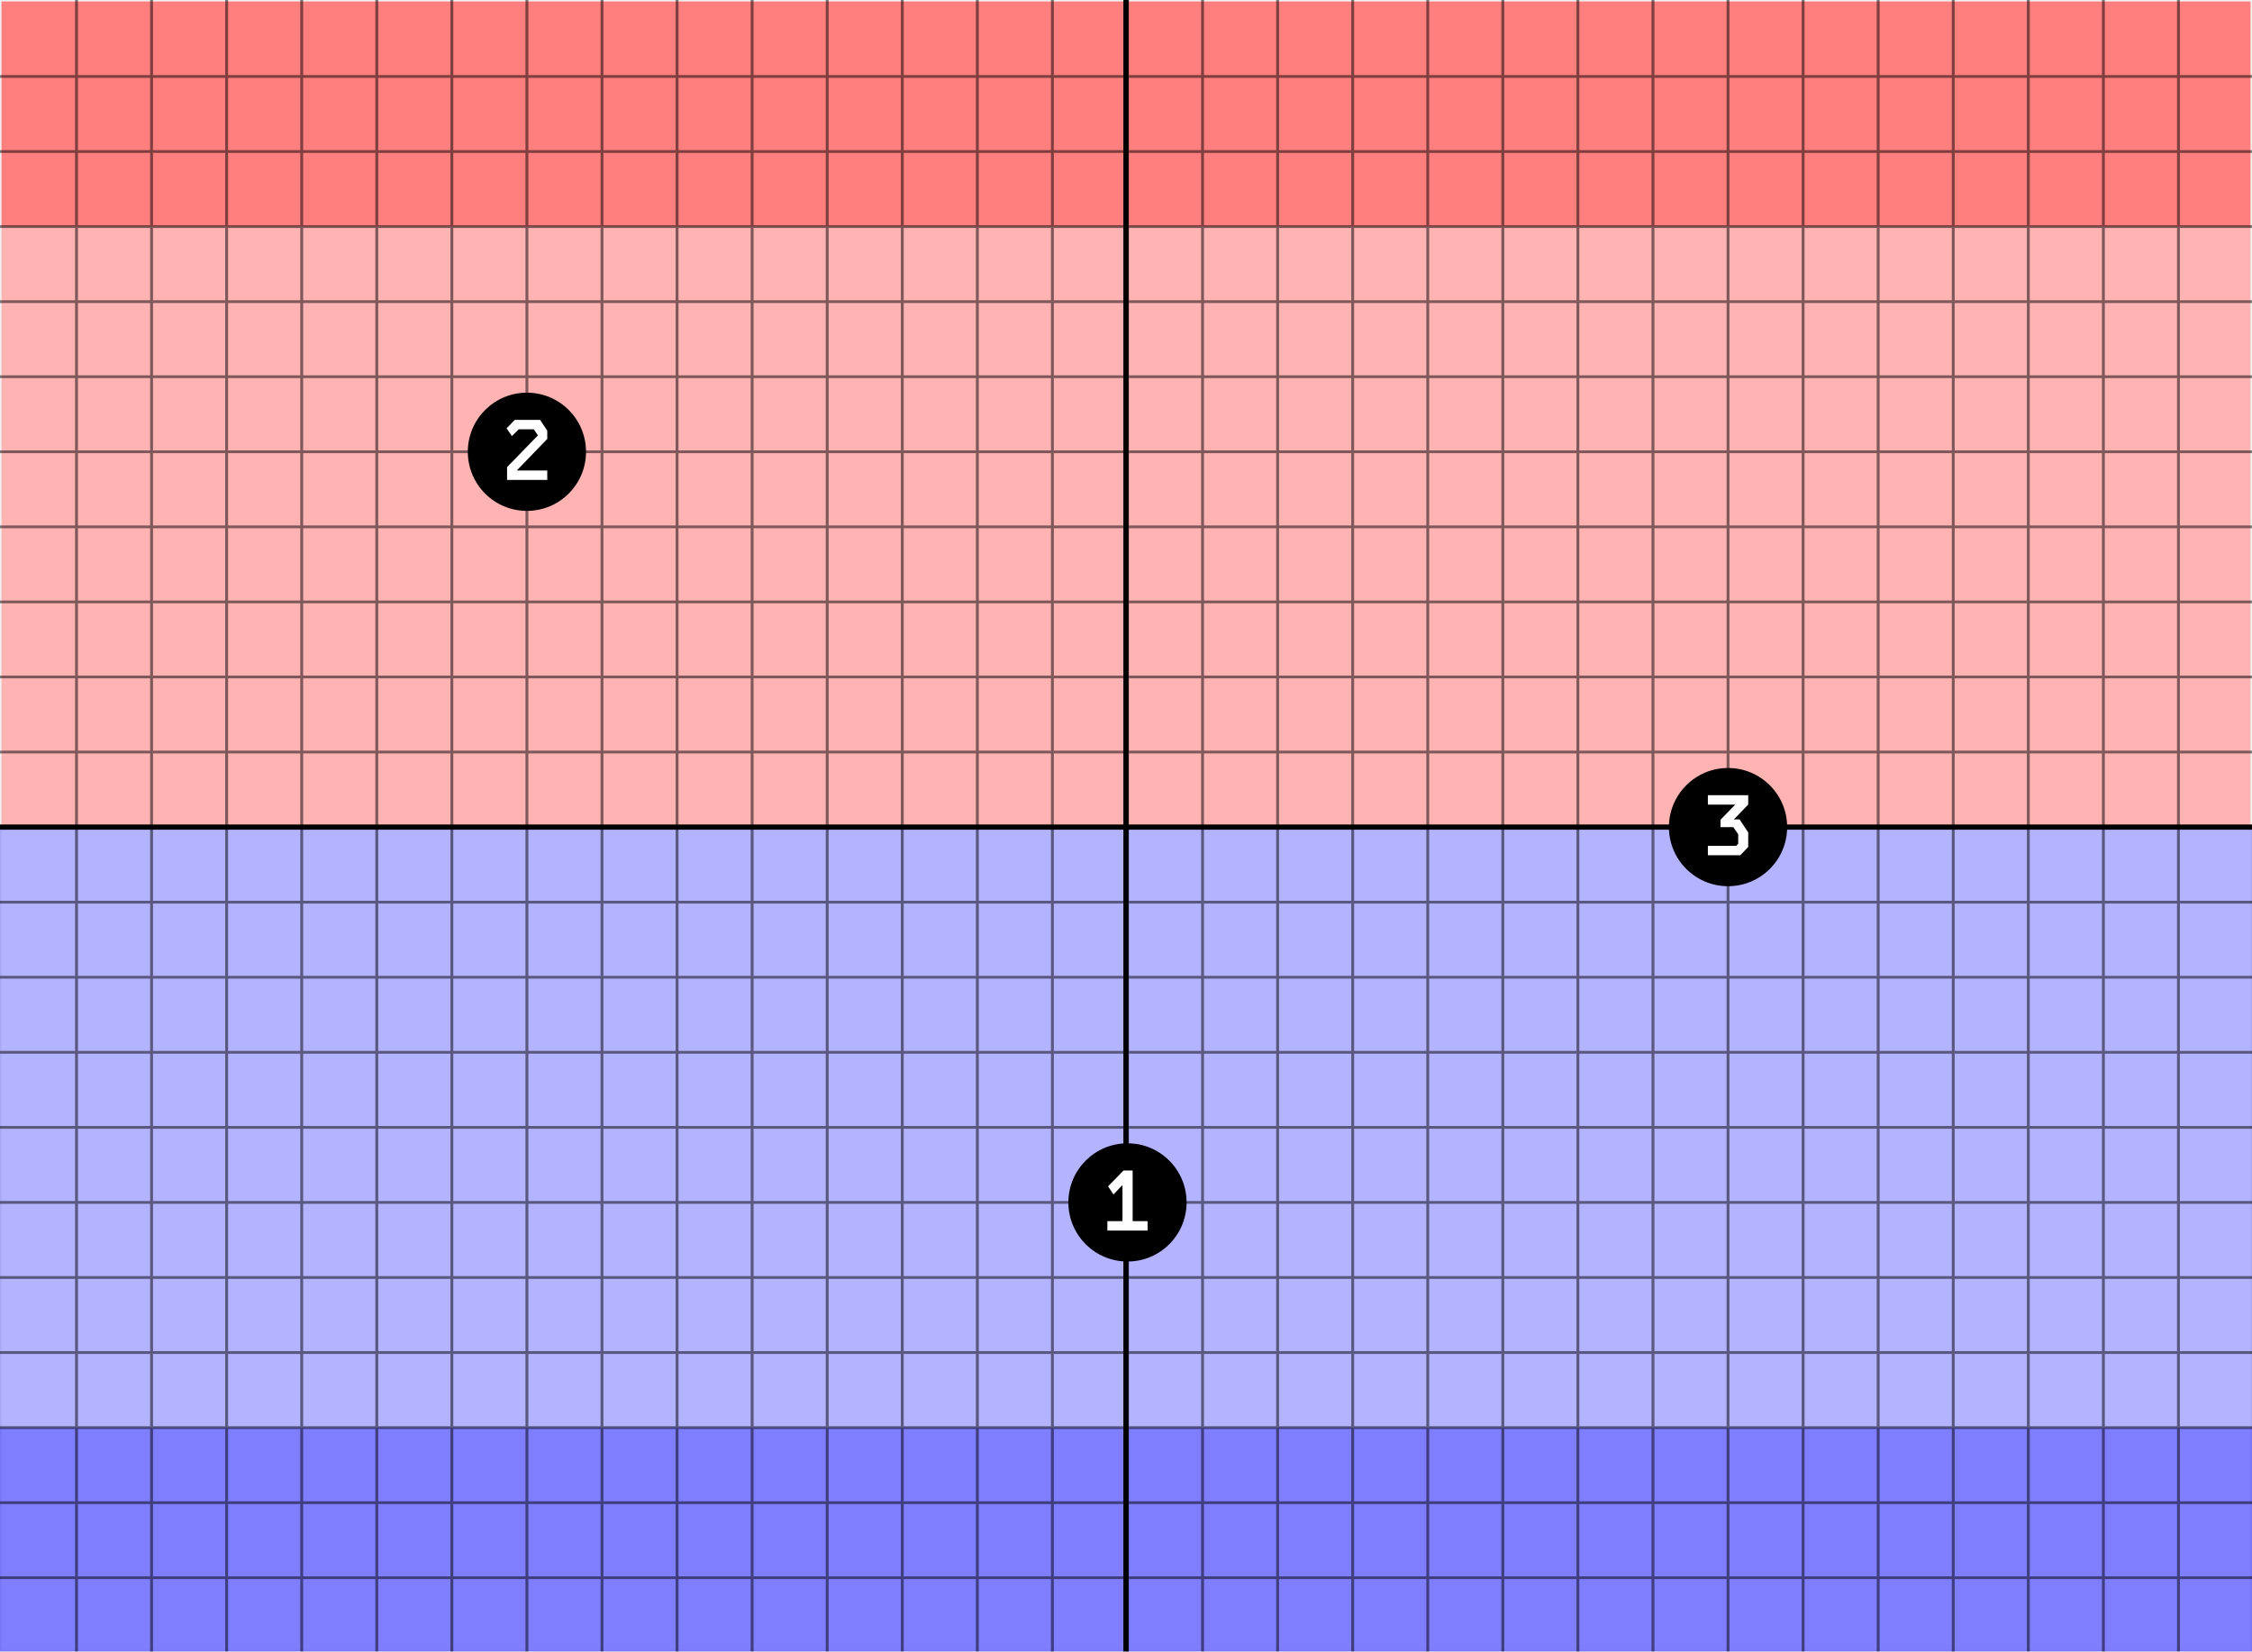
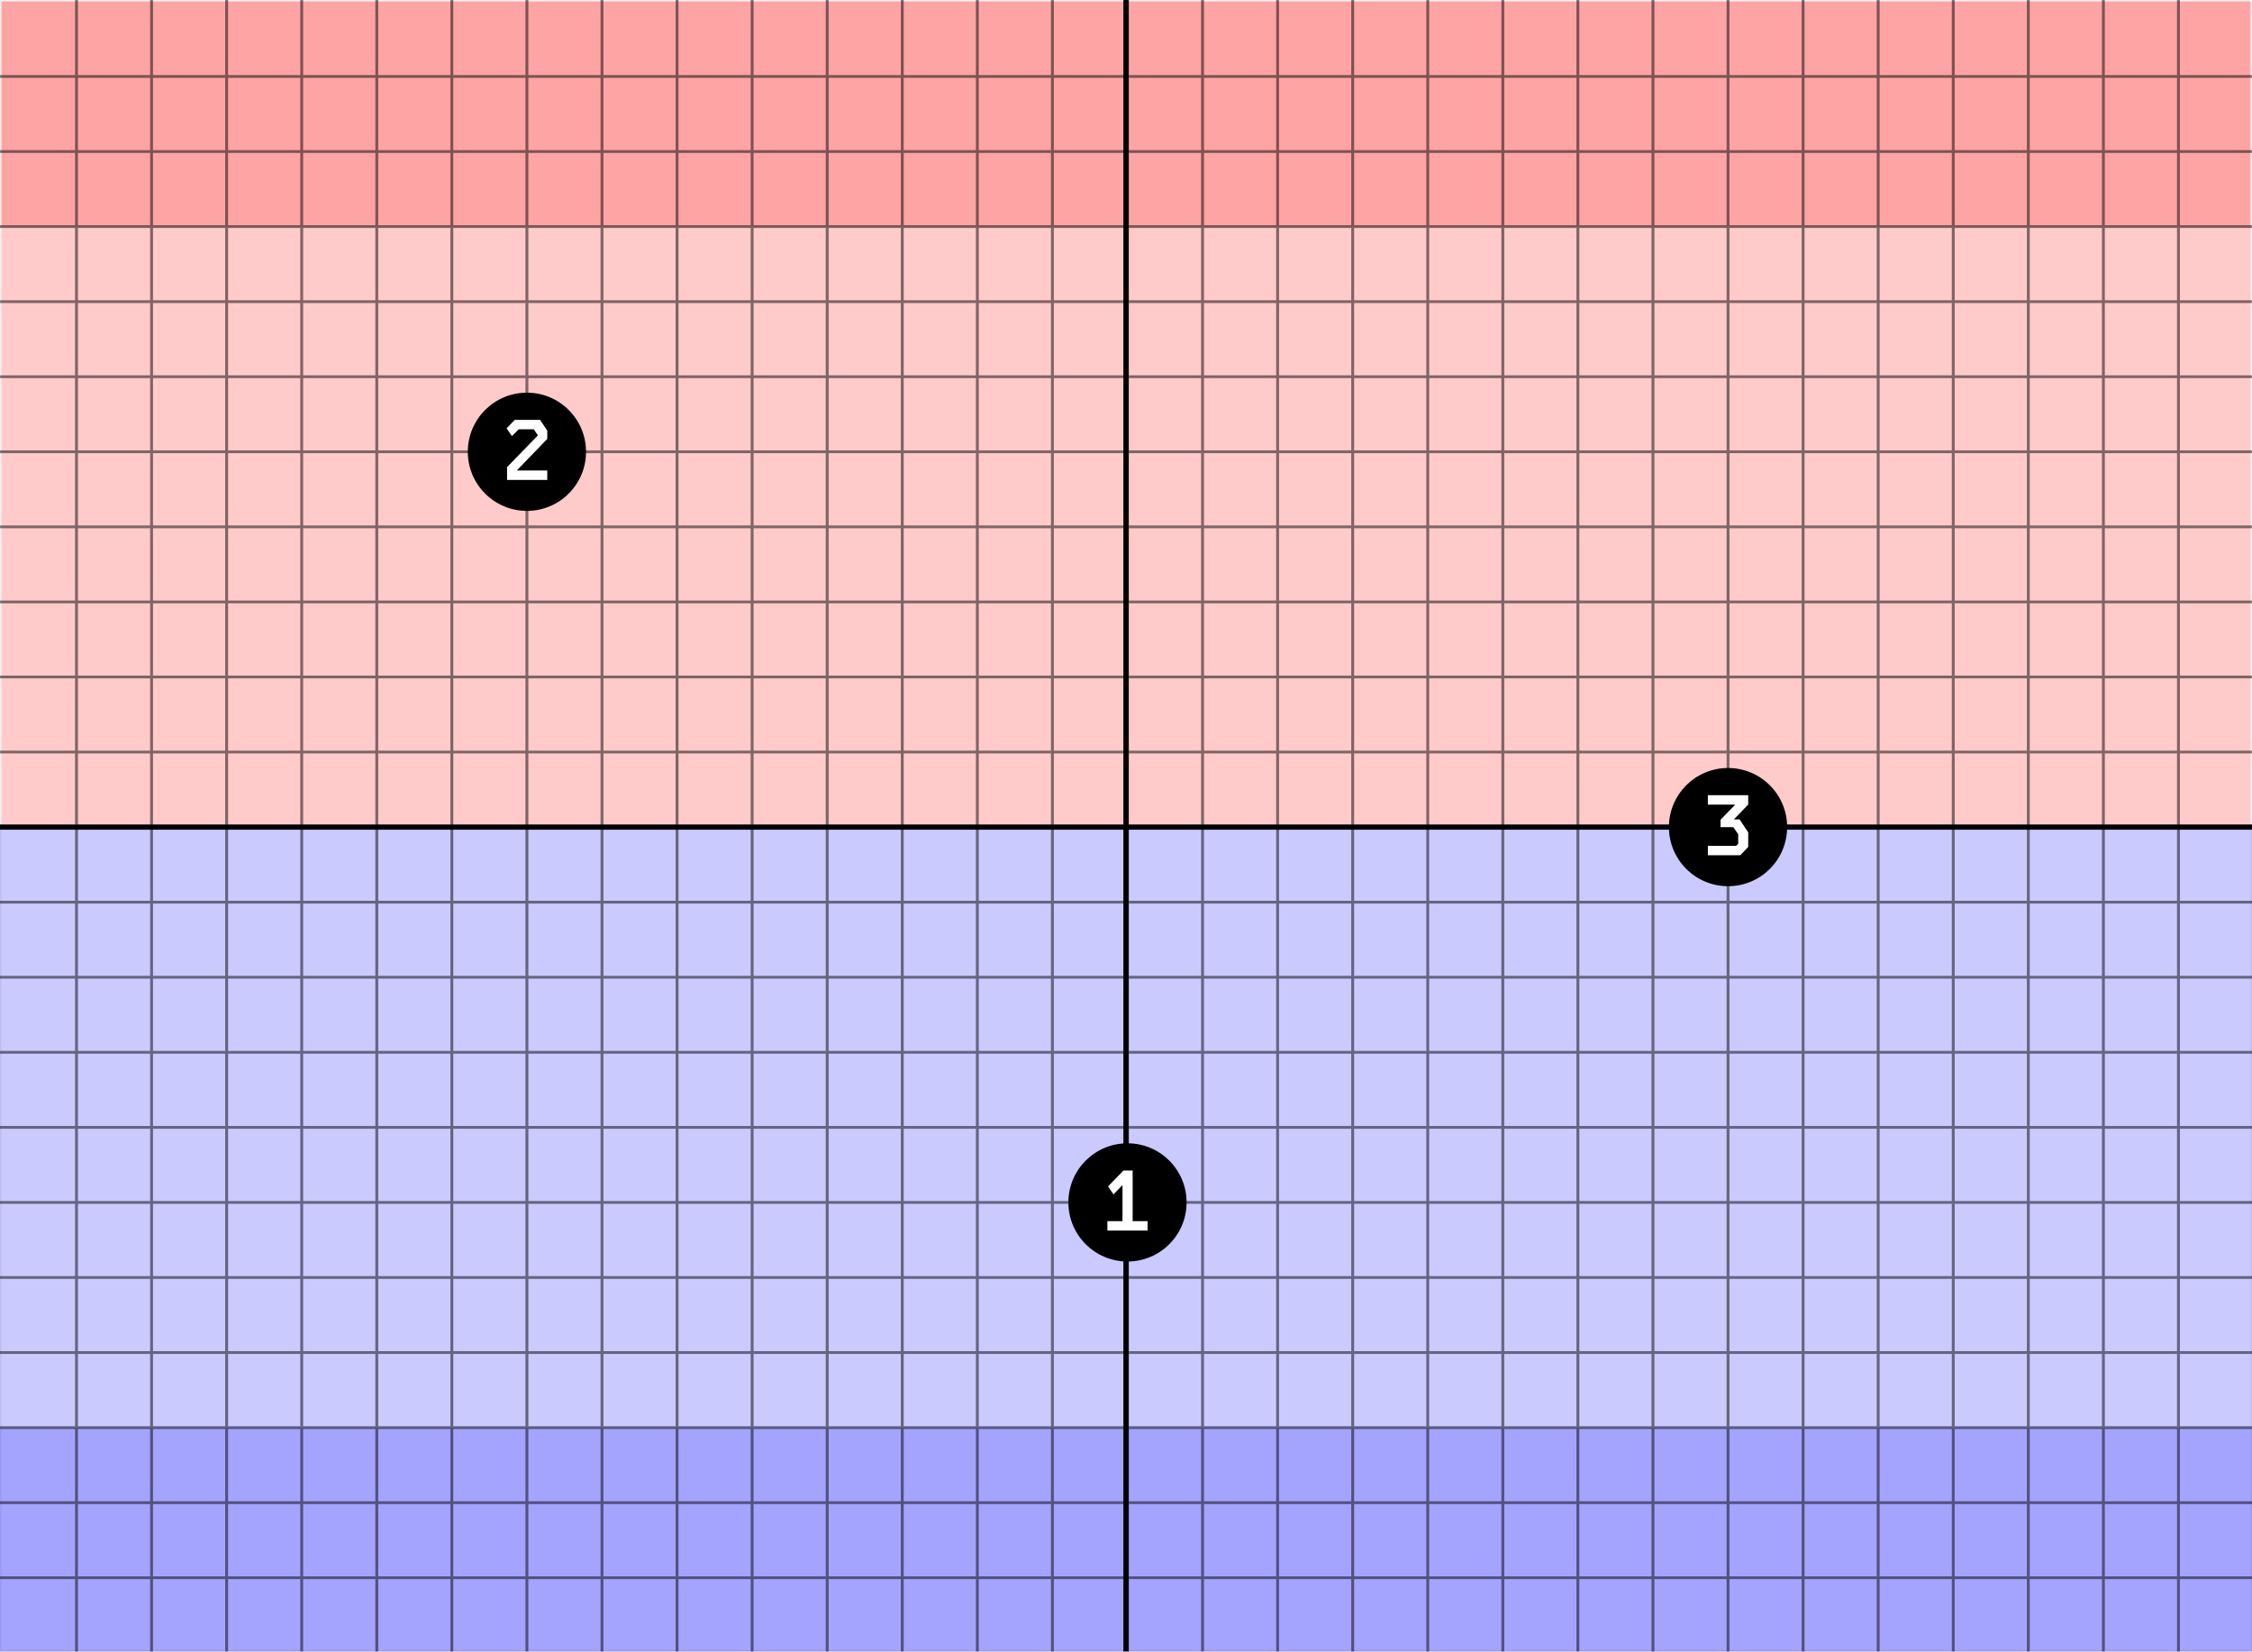
- <svg xmlns="http://www.w3.org/2000/svg" version="1.1" viewBox="0 0 2160 1584">
+ <svg xmlns="http://www.w3.org/2000/svg" id="Layer_1" version="1.1" viewBox="0 0 2160 1584">
  <defs>
    <style>
-       .st0, .st1 {
+       .st0 {
+         fill: #fff;
+       }
+ 
+       .st1 {
        opacity: .3;
      }

-       .st0, .st2 {
+       .st2 {
+         fill: blue;
+       }
+ 
+       .st3, .st4 {
        fill: red;
      }

-       .st0, .st3 {
-         display: none;
-       }
- 
-       .st4 {
+       .st5 {
        stroke-width: 2.67px;
      }

-       .st4, .st5, .st6 {
+       .st5, .st6, .st7 {
        stroke: #000;
        stroke-miterlimit: 11.34;
      }

-       .st7 {
-         fill: #fff;
+       .st8 {
+         fill: #f80;
      }

-       .st5 {
-         stroke-width: 2.76px;
-       }
- 
-       .st8 {
-         fill: blue;
+       .st9, .st4 {
+         display: none;
      }

      .st6 {
        stroke-width: 5px;
      }

-       .st9 {
-         fill: #f80;
+       .st10 {
+         opacity: .7;
      }

-       .st10 {
+       .st7 {
+         stroke-width: 2.76px;
+       }
+ 
+       .st4 {
+         isolation: isolate;
+         opacity: .3;
+       }
+ 
+       .st11 {
        opacity: .5;
      }
    </style>
  </defs>
  <g id="WhiteBG">
    <g id="layer4">
-       <rect id="rect1" class="st7" x="1.42" y="1.42" width="2157.17" height="1581.17" />
+       <rect id="rect1" class="st0" x="1.42" y="1.42" width="2157.17" height="1581.17" />
    </g>
  </g>
-   <g id="Layer_4">
-     <g id="layer41" data-name="layer4" class="st1">
-       <rect id="rect11" data-name="rect1" class="st8" x="972.67" y="396.67" width="214.66" height="2160" transform="translate(2556.67 396.67) rotate(90)" />
+   <g id="Layer_4" class="st10">
+     <g id="layer41" class="st1">
+       <rect id="rect11" class="st2" y="1369.34" width="2160" height="214.66" />
    </g>
-     <g id="layer42" data-name="layer4" class="st1">
-       <rect id="rect12" data-name="rect1" class="st2" x="972.06" y="-969.19" width="215.92" height="2157.14" transform="translate(1189.39 -970.64) rotate(90)" />
+     <g id="layer42" class="st1">
+       <rect id="rect12" class="st3" x="1.44" y="1.42" width="2157.14" height="215.92" />
    </g>
-     <polygon class="st0" points="1080 1.42 1.42 792 1.42 1.42 1080 1.42" />
-     <polygon class="st0" points="2160 792 2160 0 1080 1.42 2160 792" />
-     <g id="layer43" data-name="layer4" class="st1">
-       <rect id="rect13" data-name="rect1" class="st2" x="684.72" y="-681.86" width="790.58" height="2157.14" transform="translate(1476.72 -683.31) rotate(90)" />
+     <polygon class="st4" points="1080 1.42 1.42 792 1.42 1.42 1080 1.42" />
+     <polygon class="st4" points="2160 792 2160 0 1080 1.42 2160 792" />
+     <g id="layer43" class="st1">
+       <rect id="rect13" class="st3" x="1.44" y="1.41" width="2157.14" height="790.58" />
    </g>
-     <g id="layer44" data-name="layer4" class="st1">
-       <rect id="rect14" data-name="rect1" class="st8" x="684.67" y="108.67" width="790.66" height="2160" transform="translate(2268.67 108.67) rotate(90)" />
+     <g id="layer44" class="st1">
+       <rect id="rect14" class="st2" y="793.34" width="2160" height="790.66" />
    </g>
  </g>
  <g id="svg1">
-     <g id="layer3" class="st10">
+     <g id="layer3" class="st11">
      <g id="layer2">
-         <path id="path2-1" class="st4" d="M0,73.34h2160" />
-         <path id="path2-1-7" class="st4" d="M0,145.34h2160" />
-         <path id="path2-1-9" class="st4" d="M0,217.34h2160" />
-         <path id="path2-1-5" class="st4" d="M0,289.34h2160" />
-         <path id="path2-1-7-2" class="st4" d="M0,361.34h2160" />
-         <path id="path2-1-9-5" class="st4" d="M0,433.34h2160" />
-         <path id="path2-1-4" class="st4" d="M0,505.34h2160" />
-         <path id="path2-1-7-3" class="st4" d="M0,577.34h2160" />
-         <path id="path2-1-9-0" class="st4" d="M0,649.34h2160" />
-         <path id="path2-1-8" class="st4" d="M0,721.34h2160" />
-         <path id="path2-1-7-8" class="st4" d="M0,793.34h2160" />
-         <path id="path2-1-9-4" class="st4" d="M0,865.34h2160" />
-         <path id="path2-1-5-3" class="st4" d="M0,937.34h2160" />
-         <path id="path2-1-7-2-1" class="st4" d="M0,1009.34h2160" />
-         <path id="path2-1-9-5-4" class="st4" d="M0,1081.34h2160" />
-         <path id="path2-1-4-9" class="st4" d="M0,1153.34h2160" />
-         <path id="path2-1-7-3-2" class="st4" d="M0,1225.34h2160" />
-         <path id="path2-1-9-0-0" class="st4" d="M0,1297.34h2160" />
-         <path id="path2-1-9-5-4-2" class="st4" d="M0,1369.34h2160" />
-         <path id="path2-1-4-9-6" class="st4" d="M0,1441.34h2160" />
-         <path id="path2-1-7-3-2-6" class="st4" d="M0,1513.34h2160" />
+         <path id="path2-1" class="st5" d="M0,73.34h2160" />
+         <path id="path2-1-7" class="st5" d="M0,145.34h2160" />
+         <path id="path2-1-9" class="st5" d="M0,217.34h2160" />
+         <path id="path2-1-5" class="st5" d="M0,289.34h2160" />
+         <path id="path2-1-7-2" class="st5" d="M0,361.34h2160" />
+         <path id="path2-1-9-5" class="st5" d="M0,433.34h2160" />
+         <path id="path2-1-4" class="st5" d="M0,505.34h2160" />
+         <path id="path2-1-7-3" class="st5" d="M0,577.34h2160" />
+         <path id="path2-1-9-0" class="st5" d="M0,649.34h2160" />
+         <path id="path2-1-8" class="st5" d="M0,721.34h2160" />
+         <path id="path2-1-7-8" class="st5" d="M0,793.34h2160" />
+         <path id="path2-1-9-4" class="st5" d="M0,865.34h2160" />
+         <path id="path2-1-5-3" class="st5" d="M0,937.34h2160" />
+         <path id="path2-1-7-2-1" class="st5" d="M0,1009.34h2160" />
+         <path id="path2-1-9-5-4" class="st5" d="M0,1081.34h2160" />
+         <path id="path2-1-4-9" class="st5" d="M0,1153.34h2160" />
+         <path id="path2-1-7-3-2" class="st5" d="M0,1225.34h2160" />
+         <path id="path2-1-9-0-0" class="st5" d="M0,1297.34h2160" />
+         <path id="path2-1-9-5-4-2" class="st5" d="M0,1369.34h2160" />
+         <path id="path2-1-4-9-6" class="st5" d="M0,1441.34h2160" />
+         <path id="path2-1-7-3-2-6" class="st5" d="M0,1513.34h2160" />
      </g>
      <g id="layer1">
-         <path id="path2" class="st5" d="M73.38,0v1584" />
-         <path id="path2-5" class="st5" d="M145.38,0v1584" />
-         <path id="path2-0" class="st5" d="M217.38,0v1584" />
-         <path id="path2-5-9" class="st5" d="M289.39,0v1584" />
-         <path id="path2-6" class="st5" d="M361.39,0v1584" />
-         <path id="path2-5-2" class="st5" d="M433.39,0v1584" />
-         <path id="path2-0-6" class="st5" d="M505.39,0v1584" />
-         <path id="path2-5-9-1" class="st5" d="M577.4,0v1584" />
-         <path id="path2-2" class="st5" d="M649.4,0v1584" />
-         <path id="path2-5-0" class="st5" d="M721.4,0v1584" />
-         <path id="path2-0-2" class="st5" d="M793.41,0v1584" />
-         <path id="path2-5-9-3" class="st5" d="M865.41,0v1584" />
-         <path id="path2-6-7" class="st5" d="M937.41,0v1584" />
-         <path id="path2-5-2-5" class="st5" d="M1009.41,0v1584" />
-         <path id="path2-0-6-9" class="st5" d="M1081.42,0v1584" />
-         <path id="path2-5-9-1-2" class="st5" d="M1153.42,0v1584" />
-         <path id="path2-7" class="st5" d="M1225.42,0v1584" />
-         <path id="path2-5-3" class="st5" d="M1297.43,0v1584" />
-         <path id="path2-0-61" class="st5" d="M1369.43,0v1584" />
-         <path id="path2-5-9-2" class="st5" d="M1441.43,0v1584" />
-         <path id="path2-6-9" class="st5" d="M1513.43,0v1584" />
-         <path id="path2-5-2-3" class="st5" d="M1585.44,0v1584" />
-         <path id="path2-0-6-1" class="st5" d="M1657.44,0v1584" />
-         <path id="path2-5-9-1-9" class="st5" d="M1729.44,0v1584" />
-         <path id="path2-4" class="st5" d="M1801.45,0v1584" />
-         <path id="path2-5-5" class="st5" d="M1873.45,0v1584" />
-         <path id="path2-0-0" class="st5" d="M1945.45,0v1584" />
-         <path id="path2-5-9-36" class="st5" d="M2017.45,0v1584" />
-         <path id="path2-6-1" class="st5" d="M2089.46,0v1584" />
+         <path id="path2" class="st7" d="M73.38,0v1584" />
+         <path id="path2-5" class="st7" d="M145.38,0v1584" />
+         <path id="path2-0" class="st7" d="M217.38,0v1584" />
+         <path id="path2-5-9" class="st7" d="M289.39,0v1584" />
+         <path id="path2-6" class="st7" d="M361.39,0v1584" />
+         <path id="path2-5-2" class="st7" d="M433.39,0v1584" />
+         <path id="path2-0-6" class="st7" d="M505.39,0v1584" />
+         <path id="path2-5-9-1" class="st7" d="M577.4,0v1584" />
+         <path id="path2-2" class="st7" d="M649.4,0v1584" />
+         <path id="path2-5-0" class="st7" d="M721.4,0v1584" />
+         <path id="path2-0-2" class="st7" d="M793.41,0v1584" />
+         <path id="path2-5-9-3" class="st7" d="M865.41,0v1584" />
+         <path id="path2-6-7" class="st7" d="M937.41,0v1584" />
+         <path id="path2-5-2-5" class="st7" d="M1009.41,0v1584" />
+         <path id="path2-0-6-9" class="st7" d="M1081.42,0v1584" />
+         <path id="path2-5-9-1-2" class="st7" d="M1153.42,0v1584" />
+         <path id="path2-7" class="st7" d="M1225.42,0v1584" />
+         <path id="path2-5-3" class="st7" d="M1297.43,0v1584" />
+         <path id="path2-0-61" class="st7" d="M1369.43,0v1584" />
+         <path id="path2-5-9-2" class="st7" d="M1441.43,0v1584" />
+         <path id="path2-6-9" class="st7" d="M1513.43,0v1584" />
+         <path id="path2-5-2-3" class="st7" d="M1585.44,0v1584" />
+         <path id="path2-0-6-1" class="st7" d="M1657.44,0v1584" />
+         <path id="path2-5-9-1-9" class="st7" d="M1729.44,0v1584" />
+         <path id="path2-4" class="st7" d="M1801.45,0v1584" />
+         <path id="path2-5-5" class="st7" d="M1873.45,0v1584" />
+         <path id="path2-0-0" class="st7" d="M1945.45,0v1584" />
+         <path id="path2-5-9-36" class="st7" d="M2017.45,0v1584" />
+         <path id="path2-6-1" class="st7" d="M2089.46,0v1584" />
      </g>
    </g>
  </g>
  <g id="centerline">
-     <path id="path2-0-6-91" data-name="path2-0-6-9" class="st6" d="M1080,0v1584" />
-     <path id="path2-1-7-81" data-name="path2-1-7-8" class="st6" d="M0,793.34h2160" />
+     <path id="path2-0-6-91" class="st6" d="M1080,0v1584" />
+     <path id="path2-1-7-81" class="st6" d="M0,793.34h2160" />
  </g>
-   <g id="Layer_6" class="st3">
+   <g id="Layer_6" class="st9">
    <g>
      <circle cx="1081.42" cy="505.34" r="72.24" />
-       <path class="st7" d="M1087.74,466.36v61.86h18.24v11.52h-49.12v-11.52h18.45v-44.13l-11.01,11.52-6.62-9.89,18.85-19.36h11.21Z" />
+       <path class="st0" d="M1087.74,466.36v61.86h18.24v11.52h-49.12v-11.52h18.45v-44.13l-11.01,11.52-6.62-9.89,18.85-19.36h11.21Z" />
    </g>
    <g>
      <circle cx="577.4" cy="434.26" r="72.24" />
-       <path class="st7" d="M593.5,395.28l8.76,13.15v10.09l-36.89,38.22v.41h36.89v11.52h-49.12v-15.7l37.71-38.73-4.99-7.44h-18.45l-8.36,8.26-6.52-9.48,10.09-10.29h30.88Z" />
+       <path class="st0" d="M593.5,395.28l8.76,13.15v10.09l-36.89,38.22v.41h36.89v11.52h-49.12v-15.7l37.71-38.73-4.99-7.44h-18.45l-8.36,8.26-6.52-9.48,10.09-10.29h30.88,0Z" />
    </g>
    <g>
      <circle cx="1585.44" cy="433.34" r="72.24" />
-       <path class="st7" d="M1610.1,394.36v11.42l-17.53,18.14h6.93l10.6,15.9v17.73l-9.68,10.19h-39.65v-11.52h34.55l2.55-2.45v-11.72l-6.01-8.66h-15.59v-9.07l17.94-18.45h-33.43v-11.52h49.33Z" />
+       <path class="st0" d="M1610.1,394.36v11.42l-17.53,18.14h6.93l10.6,15.9v17.73l-9.68,10.19h-39.65v-11.52h34.55l2.55-2.45v-11.72l-6.01-8.66h-15.59v-9.07l17.94-18.45h-33.43v-11.52h49.33,0Z" />
    </g>
    <g>
      <circle cx="73.38" cy="433.34" r="71.03" />
-       <path class="st9" d="M107.02,419.29c0-16.66-12.82-30.29-34.18-30.29s-33.11,13.63-33.11,30.29,4.7,14.52,4.7,23.93c0,3.53-3.42,1.82-3.42,9.4,0,8.33,11.64,7.16,15.06,10.57,3.41,3.42,3.09,9.73,3.09,9.73,0,0,.64,2.56,1.82,1.81,0,0,.75,1.82,1.6.75,0,0,.85,1.81,1.71.32,0,0,.86,2.03,2.24.53,0,0,1.39,2.03,3,.43,0,0,1.81,1.71,3.84.43,2.03,1.28,3.84-.43,3.84-.43,1.6,1.6,3-.43,3-.43,1.39,1.5,2.23-.53,2.23-.53.86,1.49,1.71-.32,1.71-.32.86,1.07,1.61-.75,1.61-.75,1.17.75,1.81-1.81,1.81-1.81,0,0-.32-6.3,3.1-9.72,3.42-3.41,15.06-2.24,15.06-10.57,0-7.59-3.41-5.88-3.41-9.4,0-9.4,4.7-7.27,4.7-23.93h-.01ZM56.74,451.02c-5.74.92-8.34-.69-8.97-4.8-1.64-10.72,8.23-12.45,13.14-11.86,2.35.28,6.41,2.78,6.41,5.88,0,8.33-5.24,9.93-10.58,10.79h0ZM76.47,464.9c-1.06,0-2.77-1.39-2.88-3.95-.11,2.56-2.03,3.95-3.09,3.95s-2.67-1.06-2.78-3.63c-.11-2.56,3.31-12.92,5.77-12.92s5.88,10.36,5.77,12.92-1.71,3.63-2.78,3.63h0ZM98.69,446.22c-.62,4.11-3.23,5.72-8.97,4.8-5.34-.86-10.57-2.46-10.57-10.79,0-3.1,4.06-5.6,6.41-5.88,4.91-.59,14.78,1.14,13.14,11.86h0Z" />
+       <path class="st8" d="M107.02,419.29c0-16.66-12.82-30.29-34.18-30.29s-33.11,13.63-33.11,30.29,4.7,14.52,4.7,23.93c0,3.53-3.42,1.82-3.42,9.4,0,8.33,11.64,7.16,15.06,10.57,3.41,3.42,3.09,9.73,3.09,9.73,0,0,.64,2.56,1.82,1.81,0,0,.75,1.82,1.6.75,0,0,.85,1.81,1.71.32,0,0,.86,2.03,2.24.53,0,0,1.39,2.03,3,.43,0,0,1.81,1.71,3.84.43,2.03,1.28,3.84-.43,3.84-.43,1.6,1.6,3-.43,3-.43,1.39,1.5,2.23-.53,2.23-.53.86,1.49,1.71-.32,1.71-.32.86,1.07,1.61-.75,1.61-.75,1.17.75,1.81-1.81,1.81-1.81,0,0-.32-6.3,3.1-9.72,3.42-3.41,15.06-2.24,15.06-10.57,0-7.59-3.41-5.88-3.41-9.4,0-9.4,4.7-7.27,4.7-23.93h-.01.01ZM56.74,451.02c-5.74.92-8.34-.69-8.97-4.8-1.64-10.72,8.23-12.45,13.14-11.86,2.35.28,6.41,2.78,6.41,5.88,0,8.33-5.24,9.93-10.58,10.79h0ZM76.47,464.9c-1.06,0-2.77-1.39-2.88-3.95-.11,2.56-2.03,3.95-3.09,3.95s-2.67-1.06-2.78-3.63c-.11-2.56,3.31-12.92,5.77-12.92s5.88,10.36,5.77,12.92-1.71,3.63-2.78,3.63h-.01ZM98.69,446.22c-.62,4.11-3.23,5.72-8.97,4.8-5.34-.86-10.57-2.46-10.57-10.79,0-3.1,4.06-5.6,6.41-5.88,4.91-.59,14.78,1.14,13.14,11.86h0Z" />
    </g>
    <g>
      <circle cx="2089.46" cy="433.34" r="71.03" />
-       <path class="st9" d="M2123.1,419.29c0-16.66-12.82-30.29-34.18-30.29s-33.11,13.63-33.11,30.29,4.7,14.52,4.7,23.93c0,3.53-3.42,1.82-3.42,9.4,0,8.33,11.64,7.16,15.06,10.57,3.41,3.42,3.09,9.73,3.09,9.73,0,0,.64,2.56,1.82,1.81,0,0,.75,1.82,1.6.75,0,0,.85,1.81,1.71.32,0,0,.86,2.03,2.24.53,0,0,1.39,2.03,3,.43,0,0,1.81,1.71,3.84.43,2.03,1.28,3.84-.43,3.84-.43,1.6,1.6,3-.43,3-.43,1.39,1.5,2.23-.53,2.23-.53.86,1.49,1.71-.32,1.71-.32.86,1.07,1.61-.75,1.61-.75,1.17.75,1.81-1.81,1.81-1.81,0,0-.32-6.3,3.1-9.72,3.42-3.41,15.06-2.24,15.06-10.57,0-7.59-3.41-5.88-3.41-9.4,0-9.4,4.7-7.27,4.7-23.93h-.01ZM2072.81,451.02c-5.74.92-8.34-.69-8.97-4.8-1.64-10.72,8.23-12.45,13.14-11.86,2.35.28,6.41,2.78,6.41,5.88,0,8.33-5.24,9.93-10.58,10.79h0ZM2092.55,464.9c-1.06,0-2.77-1.39-2.88-3.95-.11,2.56-2.03,3.95-3.09,3.95s-2.67-1.06-2.78-3.63c-.11-2.56,3.31-12.92,5.77-12.92s5.88,10.36,5.77,12.92-1.71,3.63-2.78,3.63h0ZM2114.77,446.22c-.62,4.11-3.23,5.72-8.97,4.8-5.34-.86-10.57-2.46-10.57-10.79,0-3.1,4.06-5.6,6.41-5.88,4.91-.59,14.78,1.14,13.14,11.86h0Z" />
+       <path class="st8" d="M2123.1,419.29c0-16.66-12.82-30.29-34.18-30.29s-33.11,13.63-33.11,30.29,4.7,14.52,4.7,23.93c0,3.53-3.42,1.82-3.42,9.4,0,8.33,11.64,7.16,15.06,10.57,3.41,3.42,3.09,9.73,3.09,9.73,0,0,.64,2.56,1.82,1.81,0,0,.75,1.82,1.6.75,0,0,.85,1.81,1.71.32,0,0,.86,2.03,2.24.53,0,0,1.39,2.03,3,.43,0,0,1.81,1.71,3.84.43,2.03,1.28,3.84-.43,3.84-.43,1.6,1.6,3-.43,3-.43,1.39,1.5,2.23-.53,2.23-.53.86,1.49,1.71-.32,1.71-.32.86,1.07,1.61-.75,1.61-.75,1.17.75,1.81-1.81,1.81-1.81,0,0-.32-6.3,3.1-9.72,3.42-3.41,15.06-2.24,15.06-10.57,0-7.59-3.41-5.88-3.41-9.4,0-9.4,4.7-7.27,4.7-23.93h-.01,0ZM2072.81,451.02c-5.74.92-8.34-.69-8.97-4.8-1.64-10.72,8.23-12.45,13.14-11.86,2.35.28,6.41,2.78,6.41,5.88,0,8.33-5.24,9.93-10.58,10.79h0ZM2092.55,464.9c-1.06,0-2.77-1.39-2.88-3.95-.11,2.56-2.03,3.95-3.09,3.95s-2.67-1.06-2.78-3.63c-.11-2.56,3.31-12.92,5.77-12.92s5.88,10.36,5.77,12.92-1.71,3.63-2.78,3.63h-.01ZM2114.77,446.22c-.62,4.11-3.23,5.72-8.97,4.8-5.34-.86-10.57-2.46-10.57-10.79,0-3.1,4.06-5.6,6.41-5.88,4.91-.59,14.78,1.14,13.14,11.86h0Z" />
    </g>
  </g>
  <g id="Layer_7">
    <g>
      <g id="Layer_2">
        <circle cx="1081.42" cy="1153.34" r="56.69" />
      </g>
      <g id="Layer_3">
-         <path class="st7" d="M1086.38,1122.75v48.55h14.32v9.04h-38.55v-9.04h14.48v-34.63l-8.64,9.04-5.2-7.76,14.8-15.2h8.8Z" />
+         <path class="st0" d="M1086.38,1122.75v48.55h14.32v9.04h-38.55v-9.04h14.48v-34.63l-8.64,9.04-5.2-7.76,14.8-15.2h8.8-.01Z" />
      </g>
    </g>
    <g>
-       <g id="Layer_21" data-name="Layer_2">
+       <g id="Layer_21">
        <circle cx="1657.44" cy="793.34" r="56.69" />
      </g>
-       <g id="Layer_31" data-name="Layer_3">
-         <path class="st7" d="M1676.8,762.75v8.96l-13.76,14.24h5.44l8.32,12.48v13.92l-7.6,8h-31.11v-9.04h27.11l2-1.92v-9.2l-4.72-6.8h-12.24v-7.12l14.08-14.48h-26.23v-9.04h38.71Z" />
+       <g id="Layer_31">
+         <path class="st0" d="M1676.8,762.75v8.96l-13.76,14.24h5.44l8.32,12.48v13.92l-7.6,8h-31.11v-9.04h27.11l2-1.92v-9.2l-4.72-6.8h-12.24v-7.12l14.08-14.48h-26.23v-9.04h38.71Z" />
      </g>
    </g>
    <g>
-       <g id="Layer_22" data-name="Layer_2">
+       <g id="Layer_22">
        <circle cx="505.39" cy="433.34" r="56.69" />
      </g>
-       <g id="Layer_32" data-name="Layer_3">
-         <path class="st7" d="M518.03,402.75l6.88,10.32v7.92l-28.95,29.99v.32h28.95v9.04h-38.55v-12.32l29.59-30.39-3.92-5.84h-14.48l-6.56,6.48-5.12-7.44,7.92-8.08h24.24Z" />
+       <g id="Layer_32">
+         <path class="st0" d="M518.03,402.75l6.88,10.32v7.92l-28.95,29.99v.32h28.95v9.04h-38.55v-12.32l29.59-30.39-3.92-5.84h-14.48l-6.56,6.48-5.12-7.44,7.92-8.08h24.24,0Z" />
      </g>
    </g>
  </g>
</svg>
